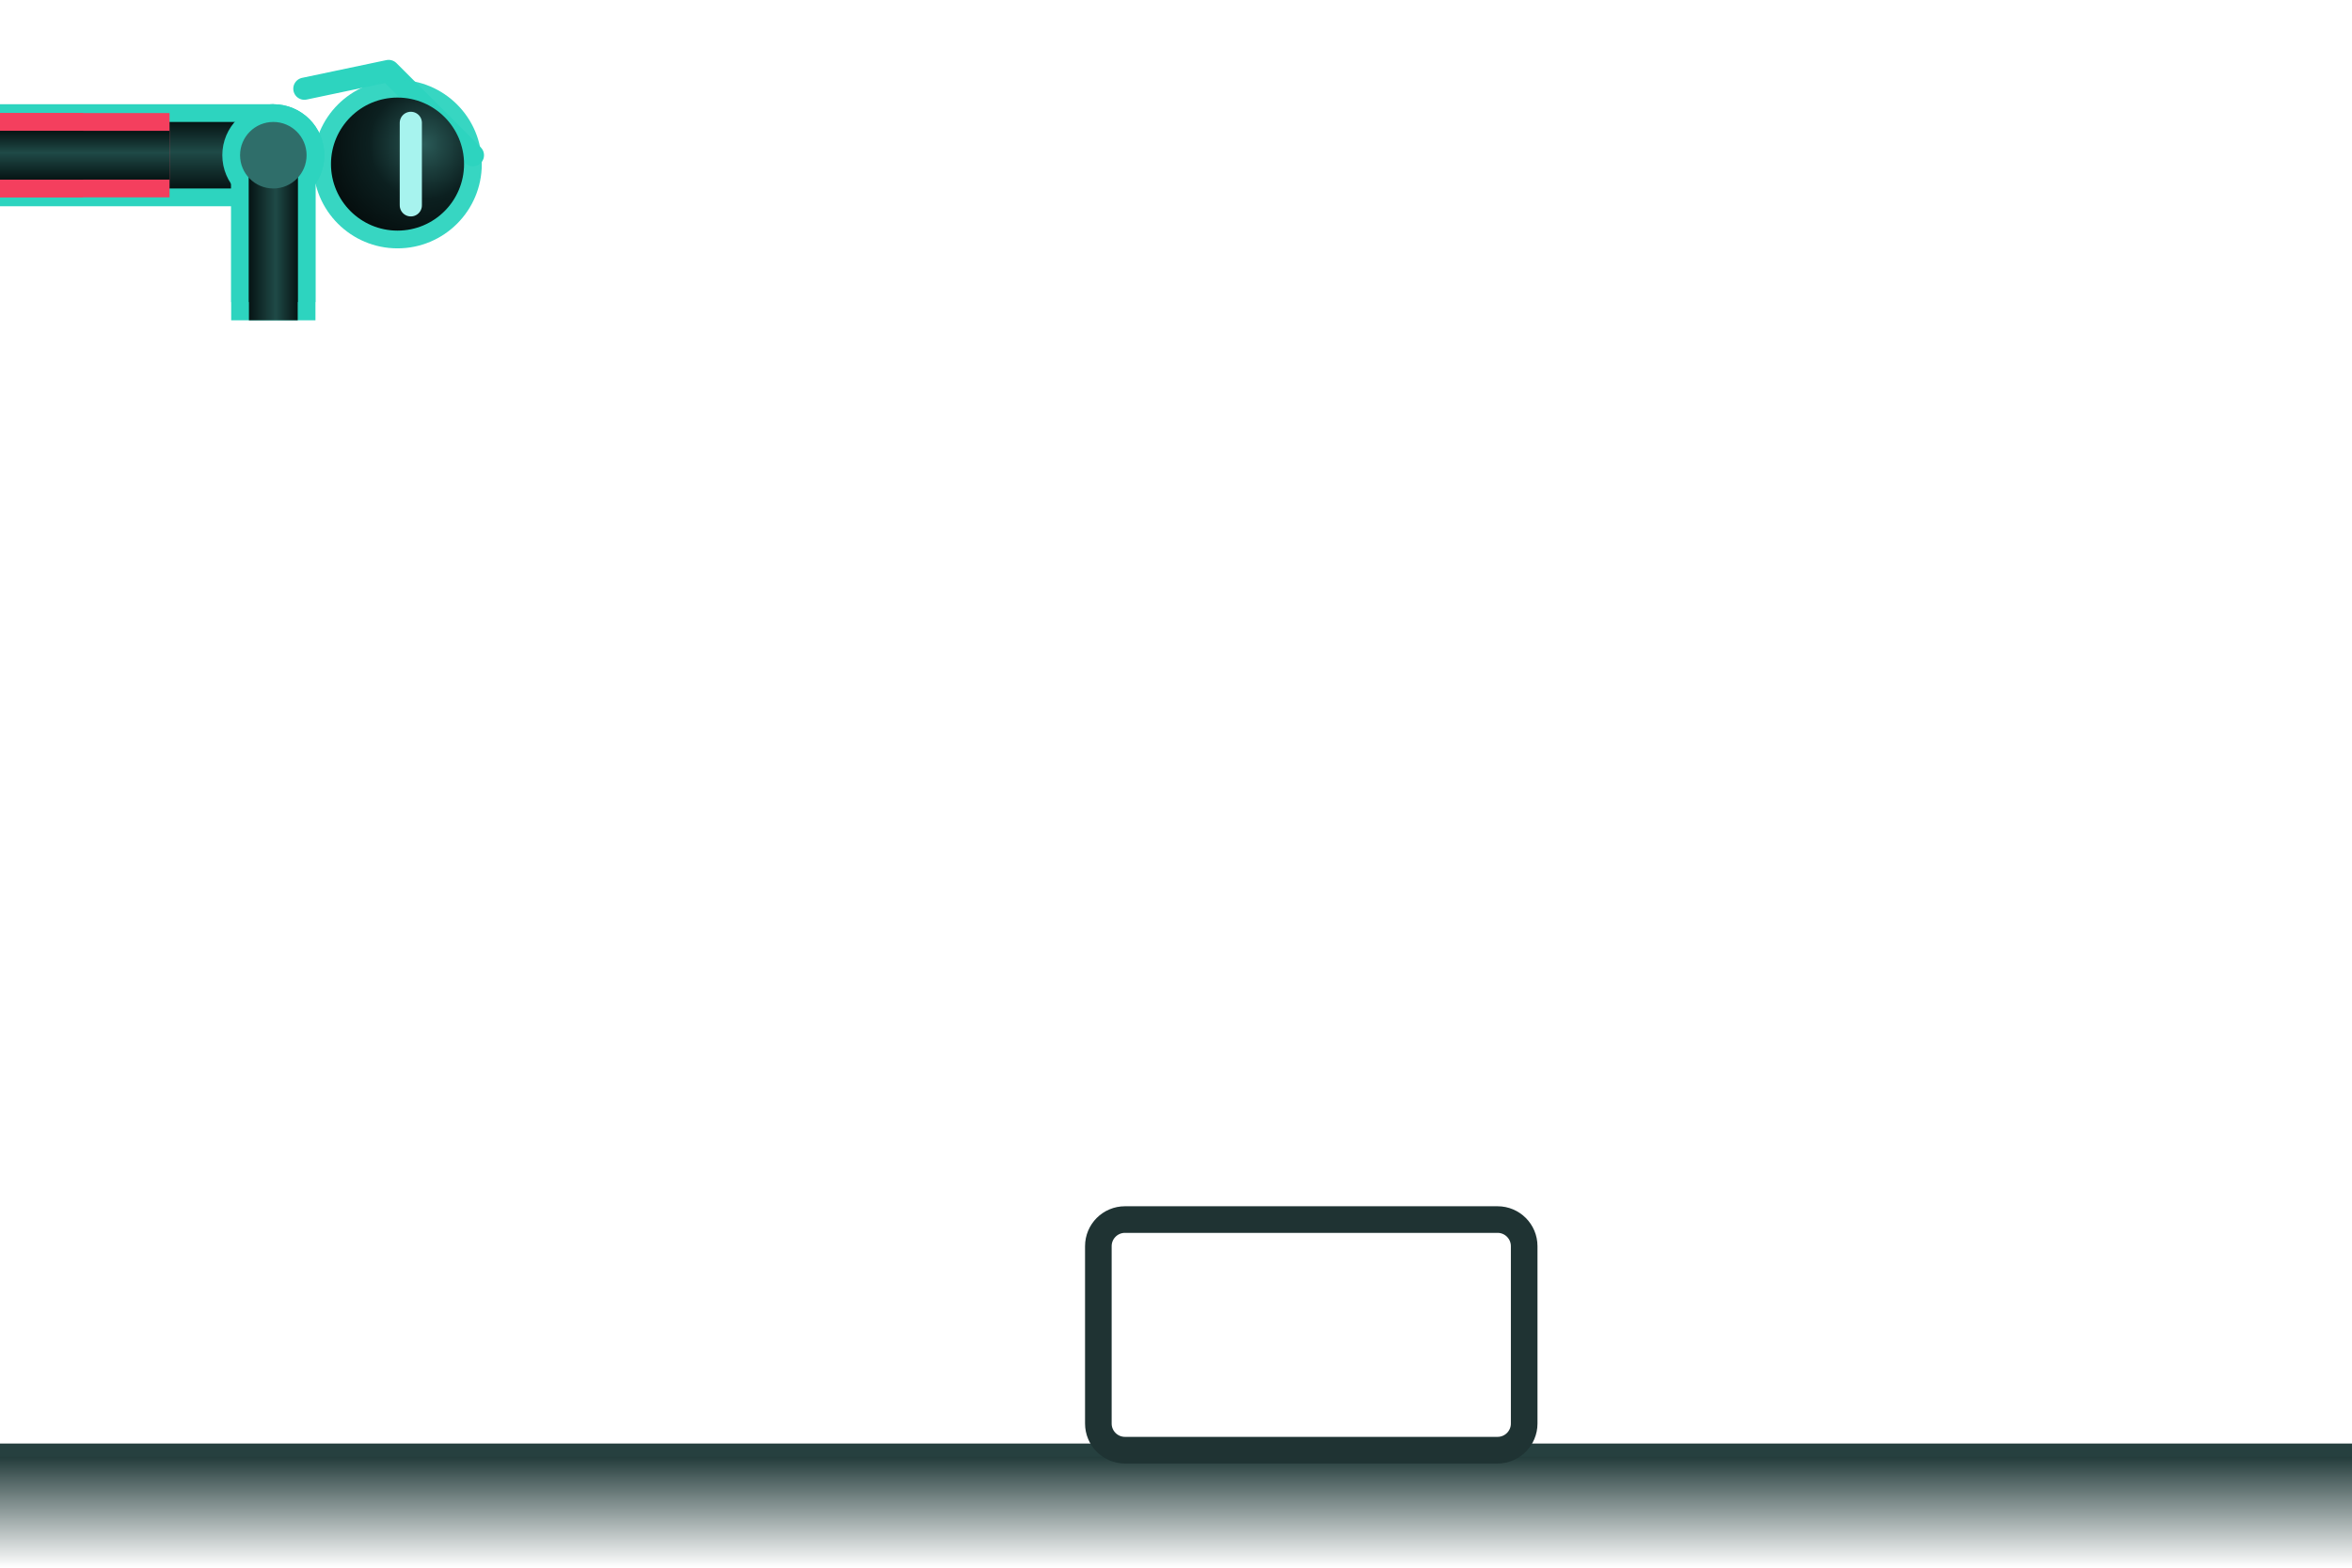
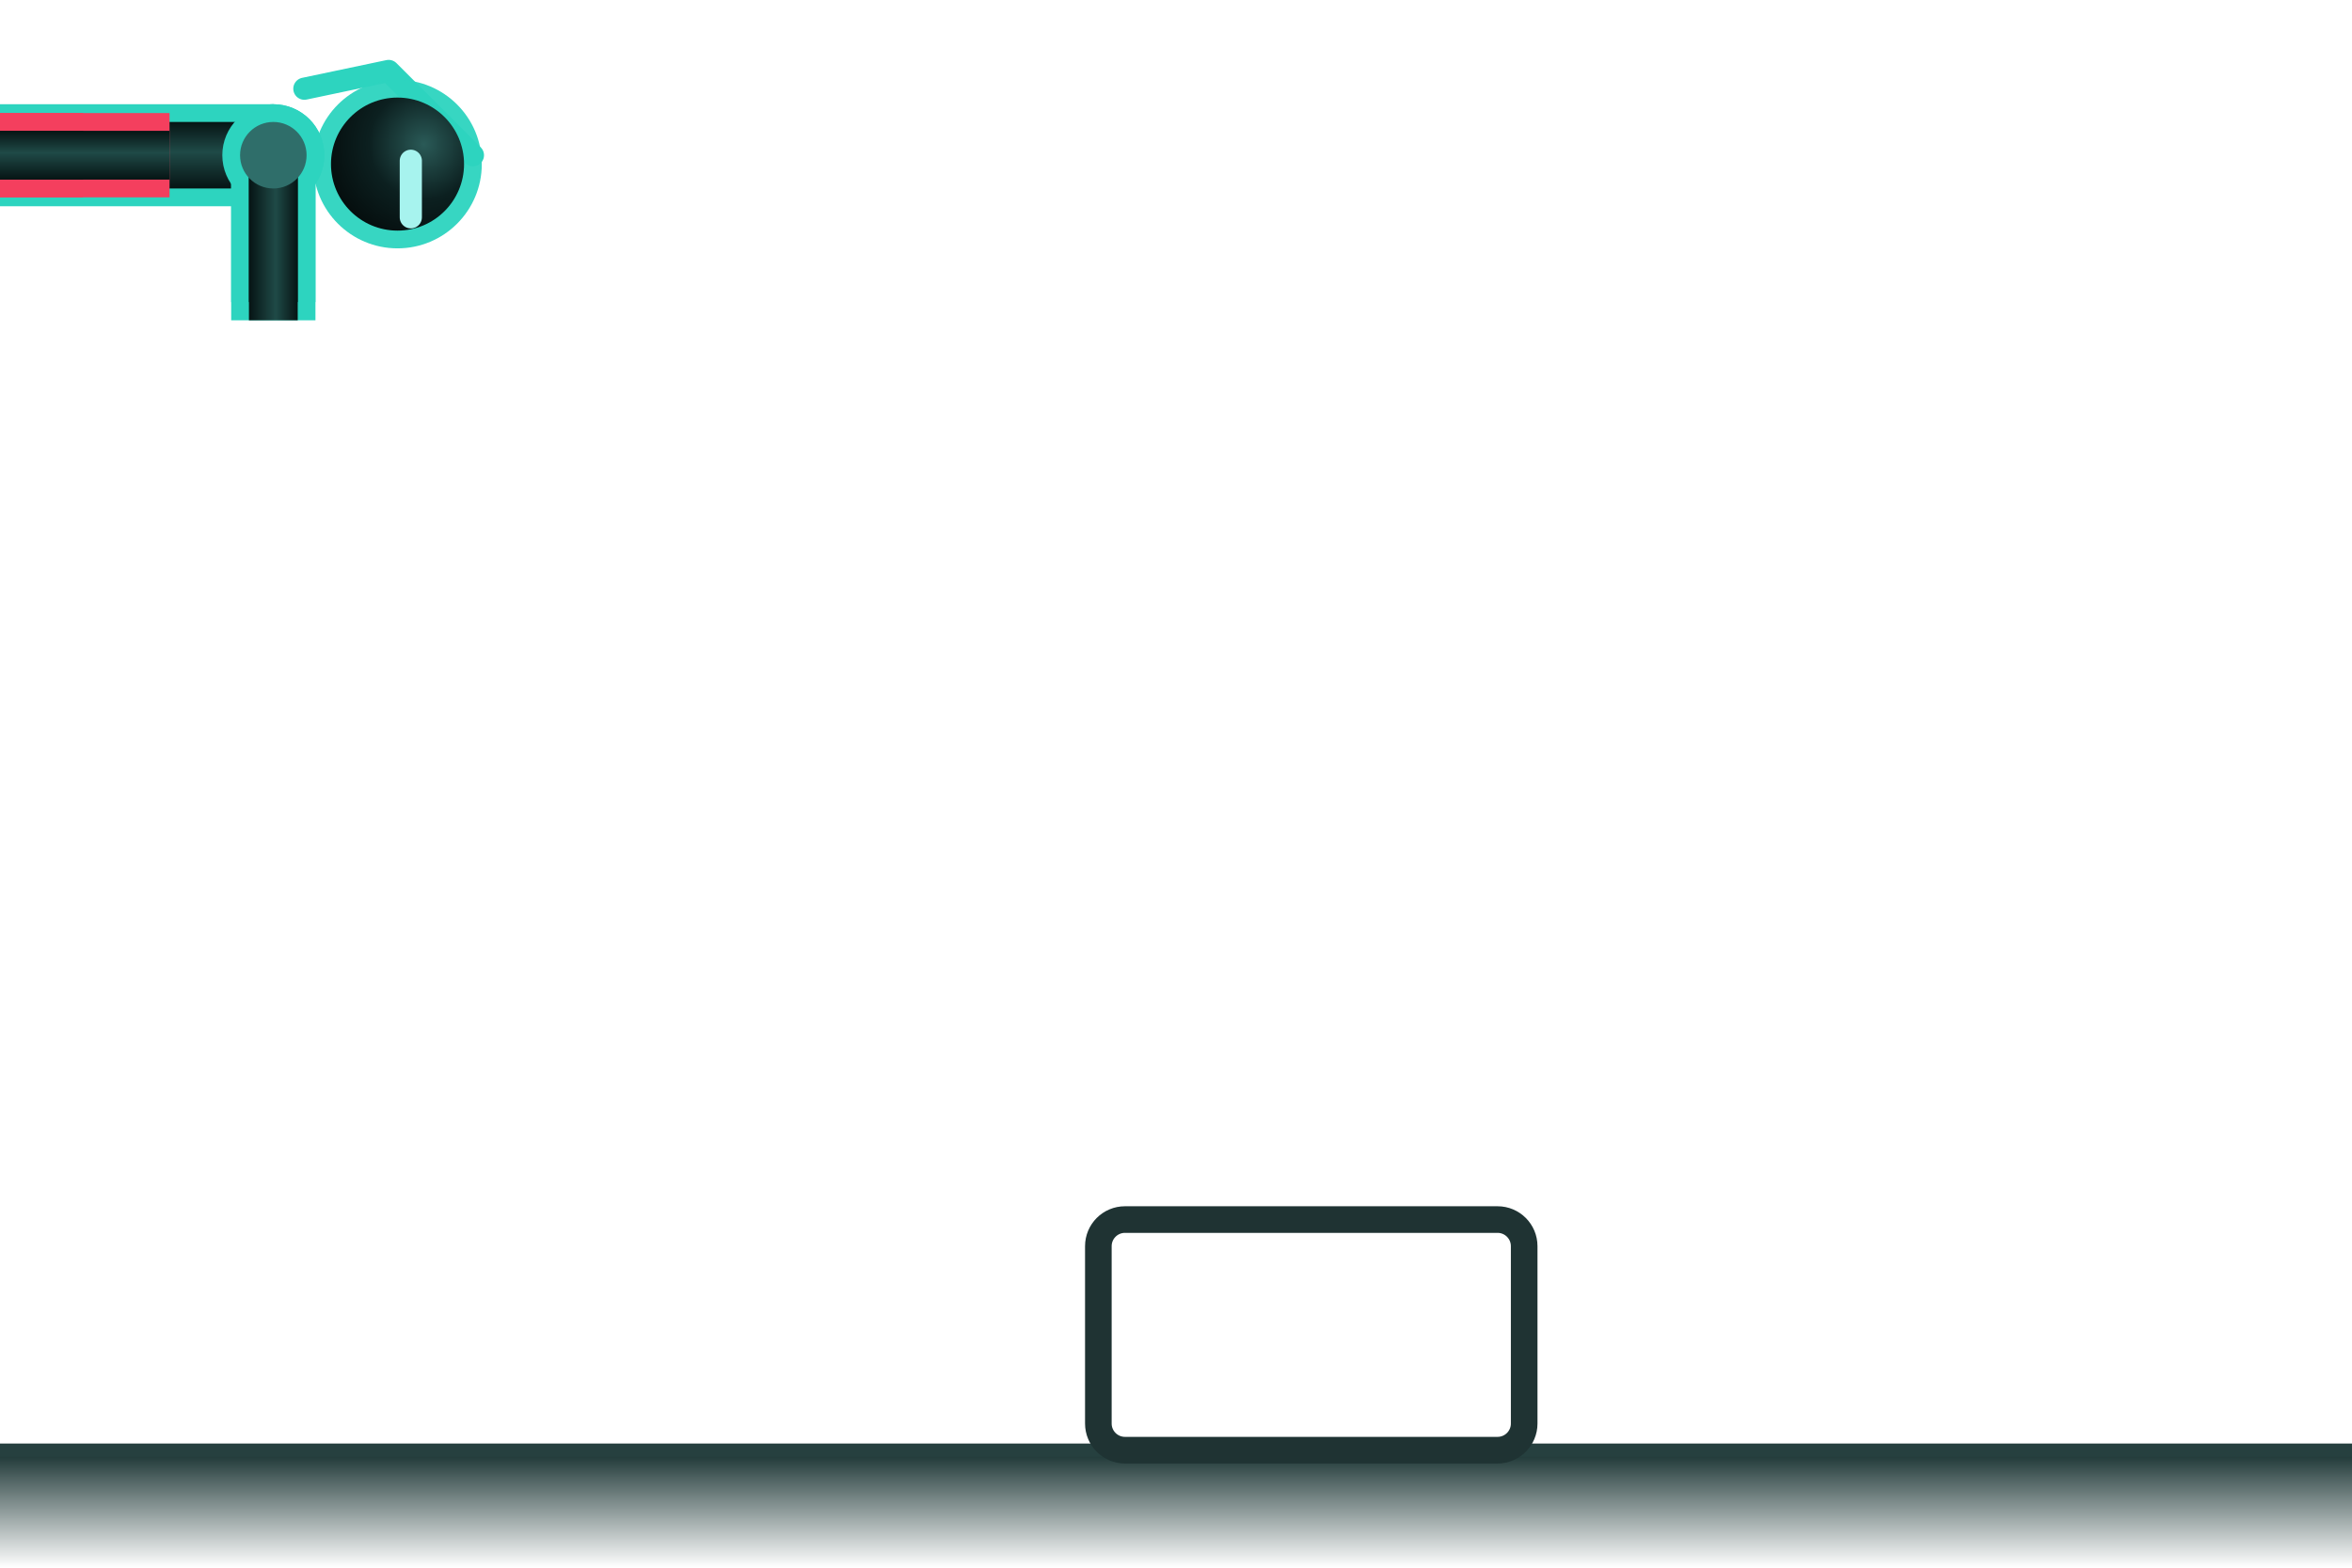
<svg xmlns="http://www.w3.org/2000/svg" viewBox="0 0 530.25 353.5">
  <style>g{transform-box:view-box;transform-origin:0 0}@keyframes m0{0%,90%,100%{transform:translate(220px,292px) scale(1,1);opacity:0.9}40%,50%{transform:translate(290px,292px) scale(0.32,1);opacity:0.41}}.m0{animation:m0 2.4s cubic-bezier(.45,0,.55,1) infinite}@keyframes m1{0%,90%,100%{transform:translate(220px,202px)}40%,50%{transform:translate(290px,106px)}}.m1{animation:m1 2.4s cubic-bezier(.45,0,.55,1) infinite}@keyframes m2{0%,90%,100%{transform:rotate(97.77deg)}40%,50%{transform:rotate(110.22deg)}}.m2{animation:m2 2.4s cubic-bezier(.45,0,.55,1) infinite}@keyframes m3{0%,90%,100%{transform:scale(1,1)}40%,50%{transform:scale(0.91,1)}}.m3{animation:m3 2.4s cubic-bezier(.45,0,.55,1) infinite}@keyframes m4{0%,90%,100%{transform:translate(44.41px,0px) rotate(-5.28deg)}40%,50%{transform:translate(40.5px,0px) rotate(-16.41deg)}}.m4{animation:m4 2.4s cubic-bezier(.45,0,.55,1) infinite}@keyframes m5{0%,90%,100%{transform:scale(1,1)}40%,50%{transform:scale(0.65,1)}}.m5{animation:m5 2.4s cubic-bezier(.45,0,.55,1) infinite}@keyframes m6{0%,90%,100%{transform:translate(46.04px,0px) rotate(-92.49deg)}40%,50%{transform:translate(30.07px,0px) rotate(-93.81deg)}}.m6{animation:m6 2.4s cubic-bezier(.45,0,.55,1) infinite}@keyframes m7{0%,90%,100%{transform:translate(220px,202px) rotate(-90deg)}40%,50%{transform:translate(290px,106px) rotate(-90deg)}}.m7{animation:m7 2.4s cubic-bezier(.45,0,.55,1) infinite}@keyframes m8{0%,90%,100%{transform:rotate(18.43deg)}40%,50%{transform:rotate(75.26deg)}}.m8{animation:m8 2.4s cubic-bezier(.45,0,.55,1) infinite}@keyframes m9{0%,90%,100%{transform:scale(1,1)}40%,50%{transform:scale(0.78,1)}}.m9{animation:m9 2.4s cubic-bezier(.45,0,.55,1) infinite}@keyframes m10{0%,90%,100%{transform:translate(50.6px,0px) rotate(26.57deg)}40%,50%{transform:translate(39.29px,0px) rotate(7.15deg)}}.m10{animation:m10 2.4s cubic-bezier(.45,0,.55,1) infinite}@keyframes m11{0%,90%,100%{transform:scale(1,1)}40%,50%{transform:scale(0.97,1)}}.m11{animation:m11 2.4s cubic-bezier(.45,0,.55,1) infinite}@keyframes m12{0%,90%,100%{transform:translate(31.11px,0px) rotate(-45deg)}40%,50%{transform:translate(30.27px,0px) rotate(-82.41deg)}}.m12{animation:m12 2.4s cubic-bezier(.45,0,.55,1) infinite}@keyframes m13{0%{transform:rotate(83.83deg);animation-timing-function:linear}5%,85%{transform:rotate(83.63deg);animation-timing-function:linear}10%,80%{transform:rotate(82.94deg);animation-timing-function:linear}15%,75%{transform:rotate(81.66deg);animation-timing-function:linear}20%,70%{transform:rotate(79.85deg);animation-timing-function:linear}25%,65%{transform:rotate(77.88deg);animation-timing-function:linear}30%,60%{transform:rotate(76.3deg);animation-timing-function:linear}35%,55%{transform:rotate(75.36deg);animation-timing-function:linear}40%{transform:rotate(75.07deg)}50%{transform:rotate(75.07deg);animation-timing-function:linear}90%,100%{transform:rotate(83.83deg)}}.m13{animation:m13 2.4s cubic-bezier(.45,0,.55,1) infinite}@keyframes m14{0%,5%,85%{transform:scale(1,1);animation-timing-function:linear}10%,80%{transform:scale(0.98,1);animation-timing-function:linear}15%,75%{transform:scale(0.95,1);animation-timing-function:linear}20%,70%{transform:scale(0.91,1);animation-timing-function:linear}25%,65%{transform:scale(0.88,1);animation-timing-function:linear}30%,60%{transform:scale(0.85,1);animation-timing-function:linear}35%,55%{transform:scale(0.84,1);animation-timing-function:linear}40%{transform:scale(0.83,1)}50%{transform:scale(0.83,1);animation-timing-function:linear}90%,100%{transform:scale(1,1)}}.m14{animation:m14 2.4s cubic-bezier(.45,0,.55,1) infinite}@keyframes m15{0%{transform:translate(37.22px,0px) rotate(9.98deg);animation-timing-function:linear}5%,85%{transform:translate(37.03px,0px) rotate(9.51deg);animation-timing-function:linear}10%,80%{transform:translate(36.44px,0px) rotate(7.26deg);animation-timing-function:linear}15%,75%{transform:translate(35.39px,0px) rotate(-2.7deg);animation-timing-function:linear}20%,70%{transform:translate(34.03px,0px) rotate(-79.85deg);animation-timing-function:linear}25%,65%{transform:translate(32.71px,0px) rotate(-131.81deg);animation-timing-function:linear}30%,60%{transform:translate(31.74px,0px) rotate(-138.38deg);animation-timing-function:linear}35%,55%{transform:translate(31.21px,0px) rotate(-139.79deg);animation-timing-function:linear}40%{transform:translate(31.05px,0px) rotate(-140.05deg)}50%{transform:translate(31.05px,0px) rotate(-140.05deg);animation-timing-function:linear}90%,100%{transform:translate(37.22px,0px) rotate(9.98deg)}}.m15{animation:m15 2.4s cubic-bezier(.45,0,.55,1) infinite}@keyframes m16{0%{transform:scale(0.91,1);animation-timing-function:linear}5%,85%{transform:scale(0.86,1);animation-timing-function:linear}10%,80%{transform:scale(0.69,1);animation-timing-function:linear}15%,75%{transform:scale(0.4,1);animation-timing-function:linear}20%,70%{transform:scale(0.18,1);animation-timing-function:linear}25%,65%{transform:scale(0.49,1);animation-timing-function:linear}30%,60%{transform:scale(0.78,1);animation-timing-function:linear}35%,55%{transform:scale(0.95,1);animation-timing-function:linear}40%{transform:scale(1,1)}50%{transform:scale(1,1);animation-timing-function:linear}90%,100%{transform:scale(0.91,1)}}.m16{animation:m16 2.4s cubic-bezier(.45,0,.55,1) infinite}@keyframes m17{0%{transform:translate(30.07px,0px) rotate(-93.81deg);animation-timing-function:linear}5%,85%{transform:translate(28.37px,0px) rotate(-93.14deg);animation-timing-function:linear}10%,80%{transform:translate(22.79px,0px) rotate(-90.19deg);animation-timing-function:linear}15%,75%{transform:translate(13.24px,0px) rotate(-78.95deg);animation-timing-function:linear}20%,70%{transform:translate(6px,0px) rotate(0deg);animation-timing-function:linear}25%,65%{transform:translate(16.07px,0px) rotate(53.92deg);animation-timing-function:linear}30%,60%{transform:translate(25.79px,0px) rotate(62.08deg);animation-timing-function:linear}35%,55%{transform:translate(31.4px,0px) rotate(64.43deg);animation-timing-function:linear}40%{transform:translate(33.11px,0px) rotate(64.98deg)}50%{transform:translate(33.11px,0px) rotate(64.98deg);animation-timing-function:linear}90%,100%{transform:translate(30.07px,0px) rotate(-93.81deg)}}.m17{animation:m17 2.4s cubic-bezier(.45,0,.55,1) infinite}@media (prefers-reduced-motion:reduce){*{animation-play-state:paused!important}}</style>
  <defs>
    <linearGradient id="tn" x1="0" y1="0" x2="0" y2="1">
      <stop offset="0" stop-color="#061414" />
      <stop offset=".45" stop-color="#1f4a47" />
      <stop offset="1" stop-color="#061414" />
    </linearGradient>
    <linearGradient id="tf" x1="0" y1="0" x2="0" y2="1">
      <stop offset="0" stop-color="#040c0c" />
      <stop offset=".45" stop-color="#102828" />
      <stop offset="1" stop-color="#040c0c" />
    </linearGradient>
    <radialGradient id="hd" cx=".35" cy=".3" r=".75">
      <stop offset="0" stop-color="#2a5a57" />
      <stop offset=".55" stop-color="#0c2020" />
      <stop offset="1" stop-color="#050e0e" />
    </radialGradient>
    <radialGradient id="sh">
      <stop offset="0" stop-color="#000" stop-opacity=".9" />
      <stop offset="1" stop-color="#000" stop-opacity="0" />
    </radialGradient>
    <linearGradient id="fl" x1="0" y1="0" x2="0" y2="1">
      <stop offset="0" stop-color="#16302f" />
      <stop offset="1" stop-color="#16302f" stop-opacity="0" />
    </linearGradient>
  </defs>
  <g transform="translate(-12.38,35)">
    <rect x="12.38" y="292" width="530.25" height="26.5" fill="url(#fl)" />
    <path d="M12.38,292 H542.62" fill="none" stroke="#26403f" stroke-width="3" stroke-linecap="round" stroke-linejoin="round" />
    <g class="m0">
      <ellipse rx="57" ry="8" fill="url(#sh)" />
    </g>
    <rect x="260" y="240" width="96" height="52" rx="6" fill="none" stroke="#1f3333" stroke-width="6" />
    <g class="m1">
      <g class="m2">
        <circle r="8.5" fill="#7a2436" />
        <g class="m3">
          <path d="M0,0 H44.41" fill="none" stroke="#7a2436" stroke-width="17" stroke-linecap="butt" stroke-linejoin="round" />
        </g>
        <g class="m4">
          <circle r="8.5" fill="#7a2436" />
          <g class="m5">
            <path d="M0,0 H46.04" fill="none" stroke="#7a2436" stroke-width="17" stroke-linecap="butt" stroke-linejoin="round" />
          </g>
          <g class="m6">
            <circle r="8.5" fill="#7a2436" />
          </g>
        </g>
      </g>
    </g>
    <g class="m1">
      <g class="m2">
        <circle r="4.5" fill="#071313" />
        <g class="m3">
          <rect y="-4.5" width="44.41" height="9" fill="url(#tf)" />
        </g>
        <g class="m4">
          <circle r="4.5" fill="#071313" />
          <g class="m5">
            <rect y="-4.5" width="46.04" height="9" fill="url(#tf)" />
          </g>
          <g class="m6">
            <circle r="4.5" fill="#071313" />
          </g>
        </g>
      </g>
    </g>
    <g class="m7">
      <circle r="11.5" fill="#2dd4bf" />
      <g transform="scale(1,1)">
        <path d="M0,0 H74" fill="none" stroke="#2dd4bf" stroke-width="23" stroke-linecap="butt" stroke-linejoin="round" />
      </g>
      <g transform="translate(74,0) rotate(90)">
        <circle r="11.5" fill="#2dd4bf" />
      </g>
    </g>
    <g class="m7">
      <circle r="7.5" fill="#0b1f1f" />
      <g transform="scale(1,1)">
        <rect y="-7.5" width="74" height="15" fill="url(#tn)" />
      </g>
      <g transform="translate(74,0) rotate(90)">
        <circle r="7.5" fill="#0b1f1f" />
      </g>
    </g>
    <g class="m7">
      <g transform="translate(74,0) rotate(90)">
        <g transform="rotate(-85.91)">
          <g transform="translate(28.07,0) rotate(85.91)">
            <path d="M-2,-17 L-21,2 L-17,21" fill="none" stroke="#2dd4bf" stroke-width="5" stroke-linecap="round" stroke-linejoin="round" />
            <circle r="19" fill="#2dd4bf" opacity="0.95" />
            <circle r="15" fill="url(#hd)" />
-             <path d="M-9.3,-3 H9.3" fill="none" stroke="#a7f3ee" stroke-width="5" stroke-linecap="round" stroke-linejoin="round" />
+             <path d="M-0.75,-3 H12" fill="none" stroke="#a7f3ee" stroke-width="5" stroke-linecap="round" stroke-linejoin="round" />
          </g>
        </g>
      </g>
    </g>
    <g class="m1">
      <g class="m8">
        <circle r="9.5" fill="#f43f5e" />
        <g class="m9">
          <path d="M0,0 H50.6" fill="none" stroke="#f43f5e" stroke-width="19" stroke-linecap="butt" stroke-linejoin="round" />
        </g>
        <g class="m10">
          <circle r="9.5" fill="#f43f5e" />
          <g class="m11">
            <path d="M0,0 H31.11" fill="none" stroke="#f43f5e" stroke-width="19" stroke-linecap="butt" stroke-linejoin="round" />
          </g>
          <g class="m12">
            <circle r="9.5" fill="#f43f5e" />
          </g>
        </g>
      </g>
    </g>
    <g class="m1">
      <g class="m8">
        <circle r="5.5" fill="#0b1f1f" />
        <g class="m9">
          <rect y="-5.5" width="50.6" height="11" fill="url(#tn)" />
        </g>
        <g class="m10">
          <circle r="5.5" fill="#0b1f1f" />
          <g class="m11">
            <rect y="-5.5" width="31.11" height="11" fill="url(#tn)" />
          </g>
          <g class="m12">
            <circle r="5.5" fill="#0b1f1f" />
          </g>
        </g>
      </g>
    </g>
    <g class="m7">
      <g transform="translate(74,0) rotate(90)">
        <g class="m13">
          <circle r="9.5" fill="#2dd4bf" />
          <g class="m14">
            <path d="M0,0 H37.22" fill="none" stroke="#2dd4bf" stroke-width="19" stroke-linecap="butt" stroke-linejoin="round" />
          </g>
          <g class="m15">
            <circle r="9.5" fill="#2dd4bf" />
            <g class="m16">
              <path d="M0,0 H33.11" fill="none" stroke="#2dd4bf" stroke-width="19" stroke-linecap="butt" stroke-linejoin="round" />
            </g>
            <g class="m17">
              <circle r="11.5" fill="#2dd4bf" />
            </g>
          </g>
        </g>
      </g>
    </g>
    <g class="m7">
      <g transform="translate(74,0) rotate(90)">
        <g class="m13">
          <circle r="5.5" fill="#0b1f1f" />
          <g class="m14">
            <rect y="-5.5" width="37.22" height="11" fill="url(#tn)" />
          </g>
          <g class="m15">
            <circle r="5.5" fill="#0b1f1f" />
            <g class="m16">
              <rect y="-5.5" width="33.11" height="11" fill="url(#tn)" />
            </g>
            <g class="m17">
              <circle r="7.5" fill="#2f6e6a" />
            </g>
          </g>
        </g>
      </g>
    </g>
  </g>
</svg>
